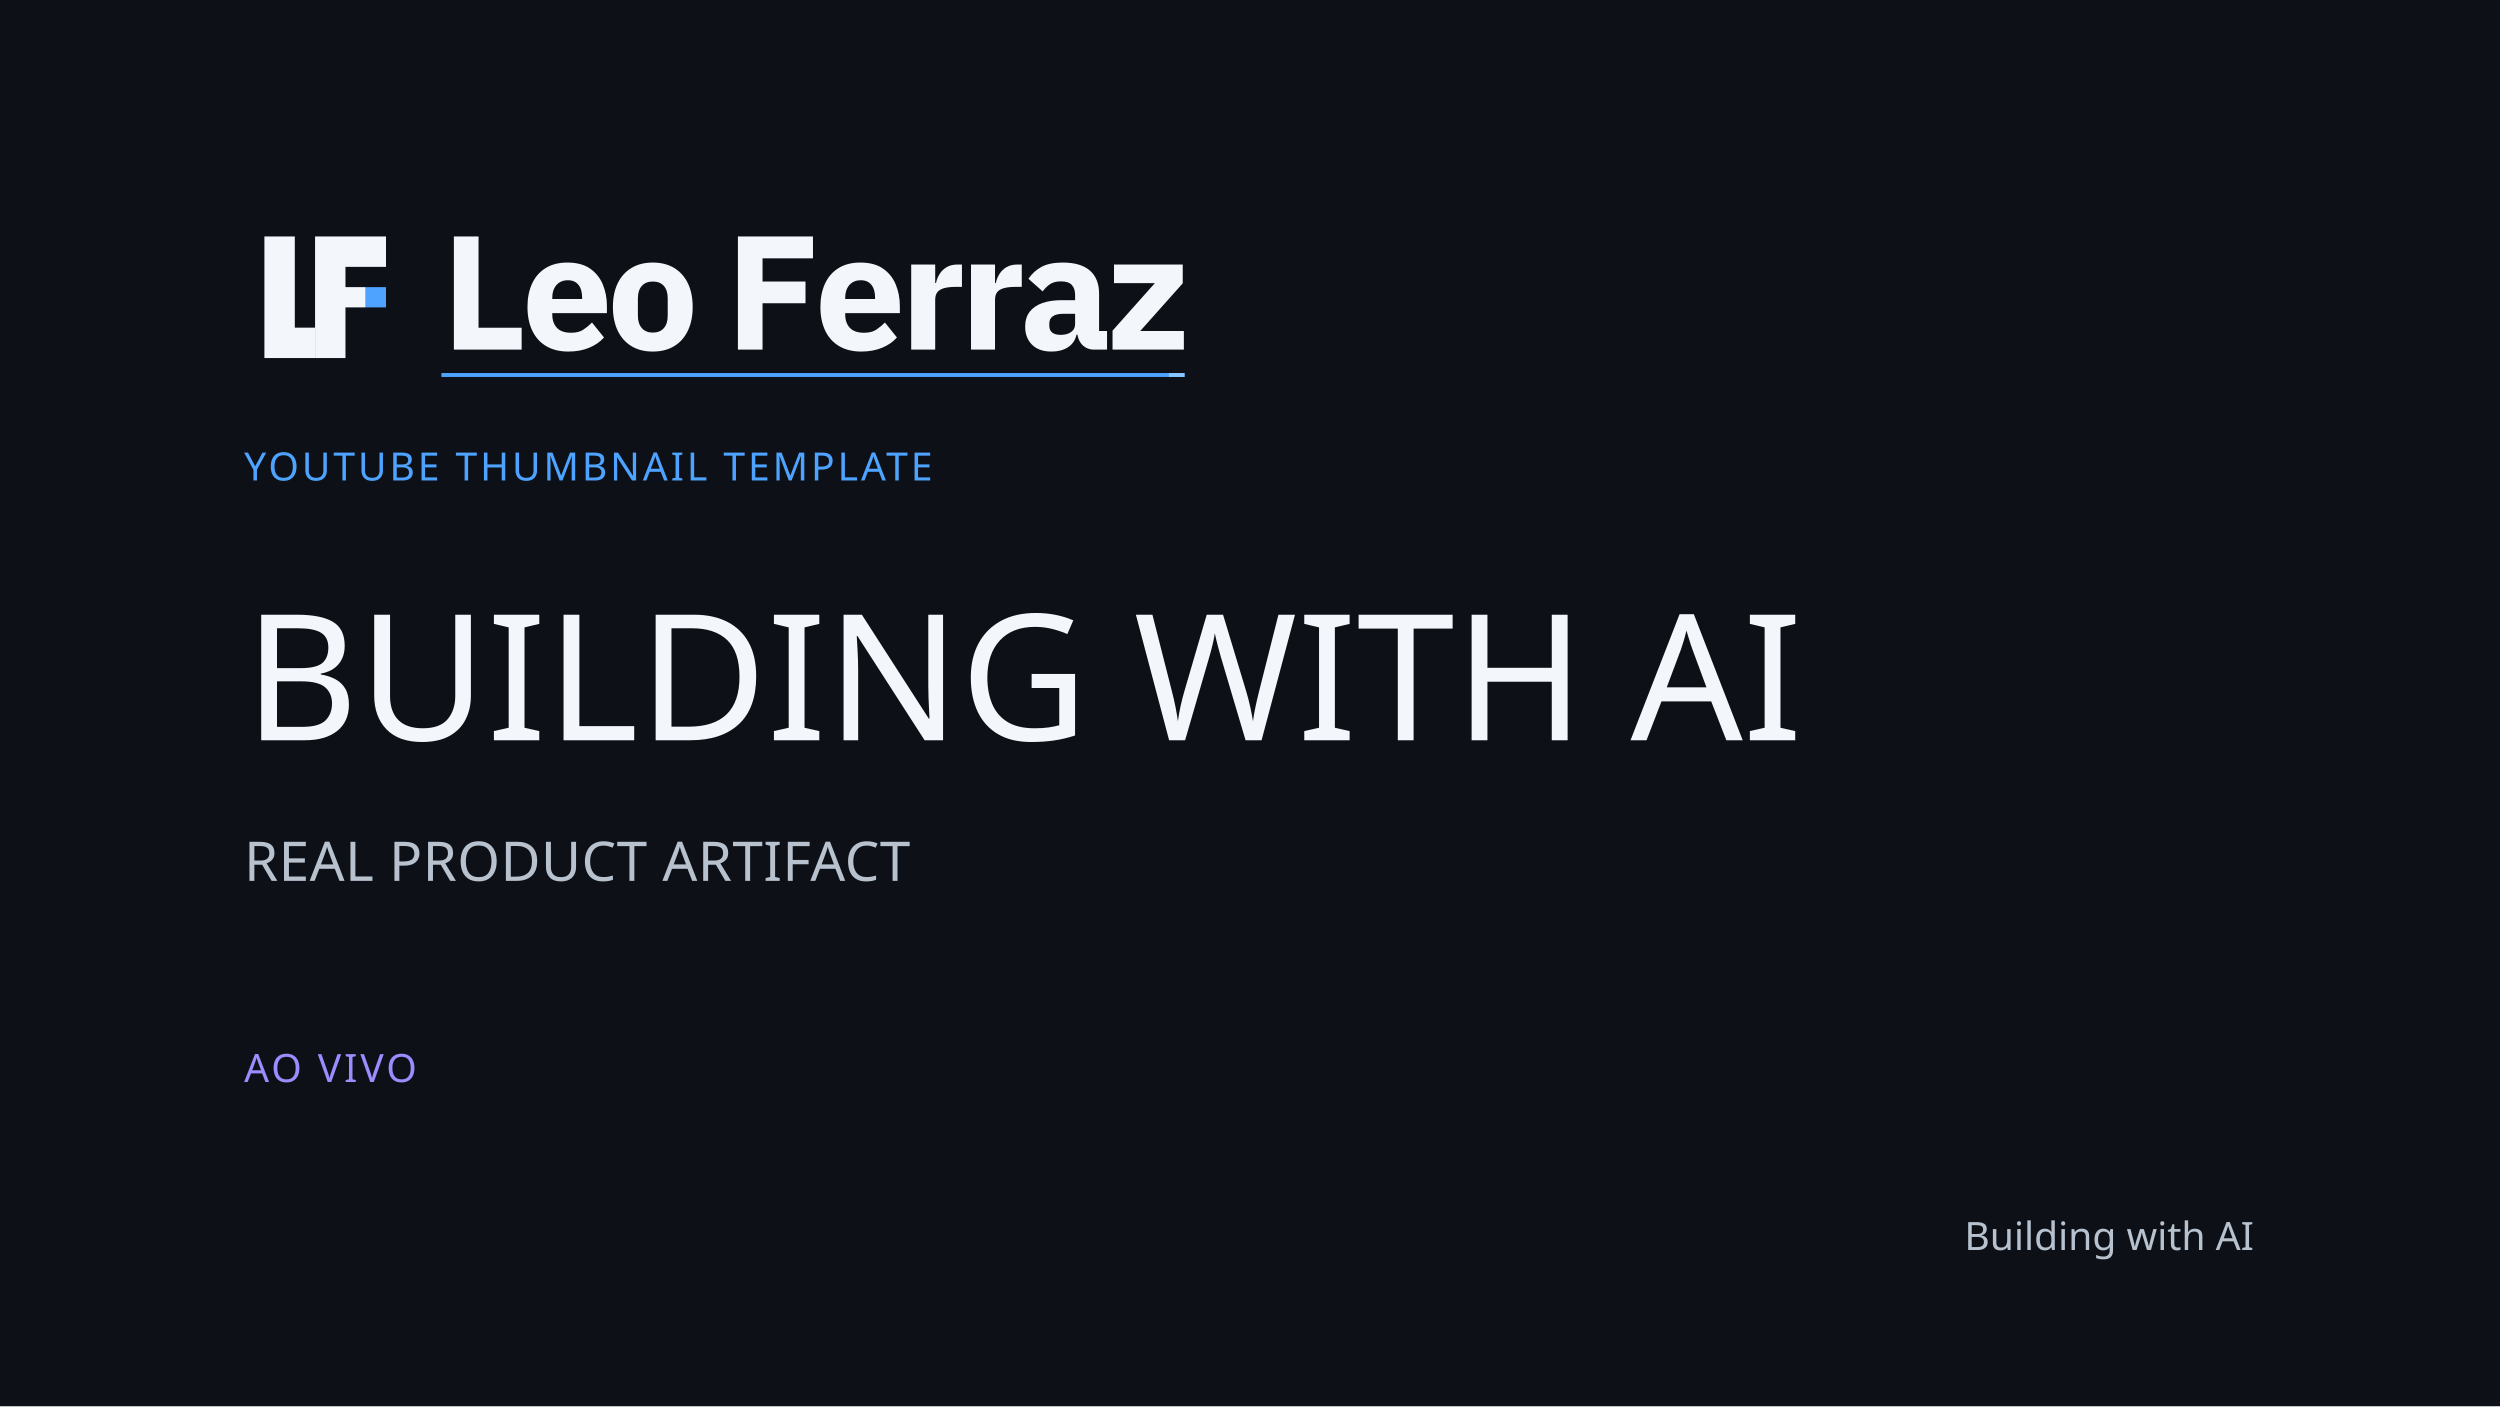
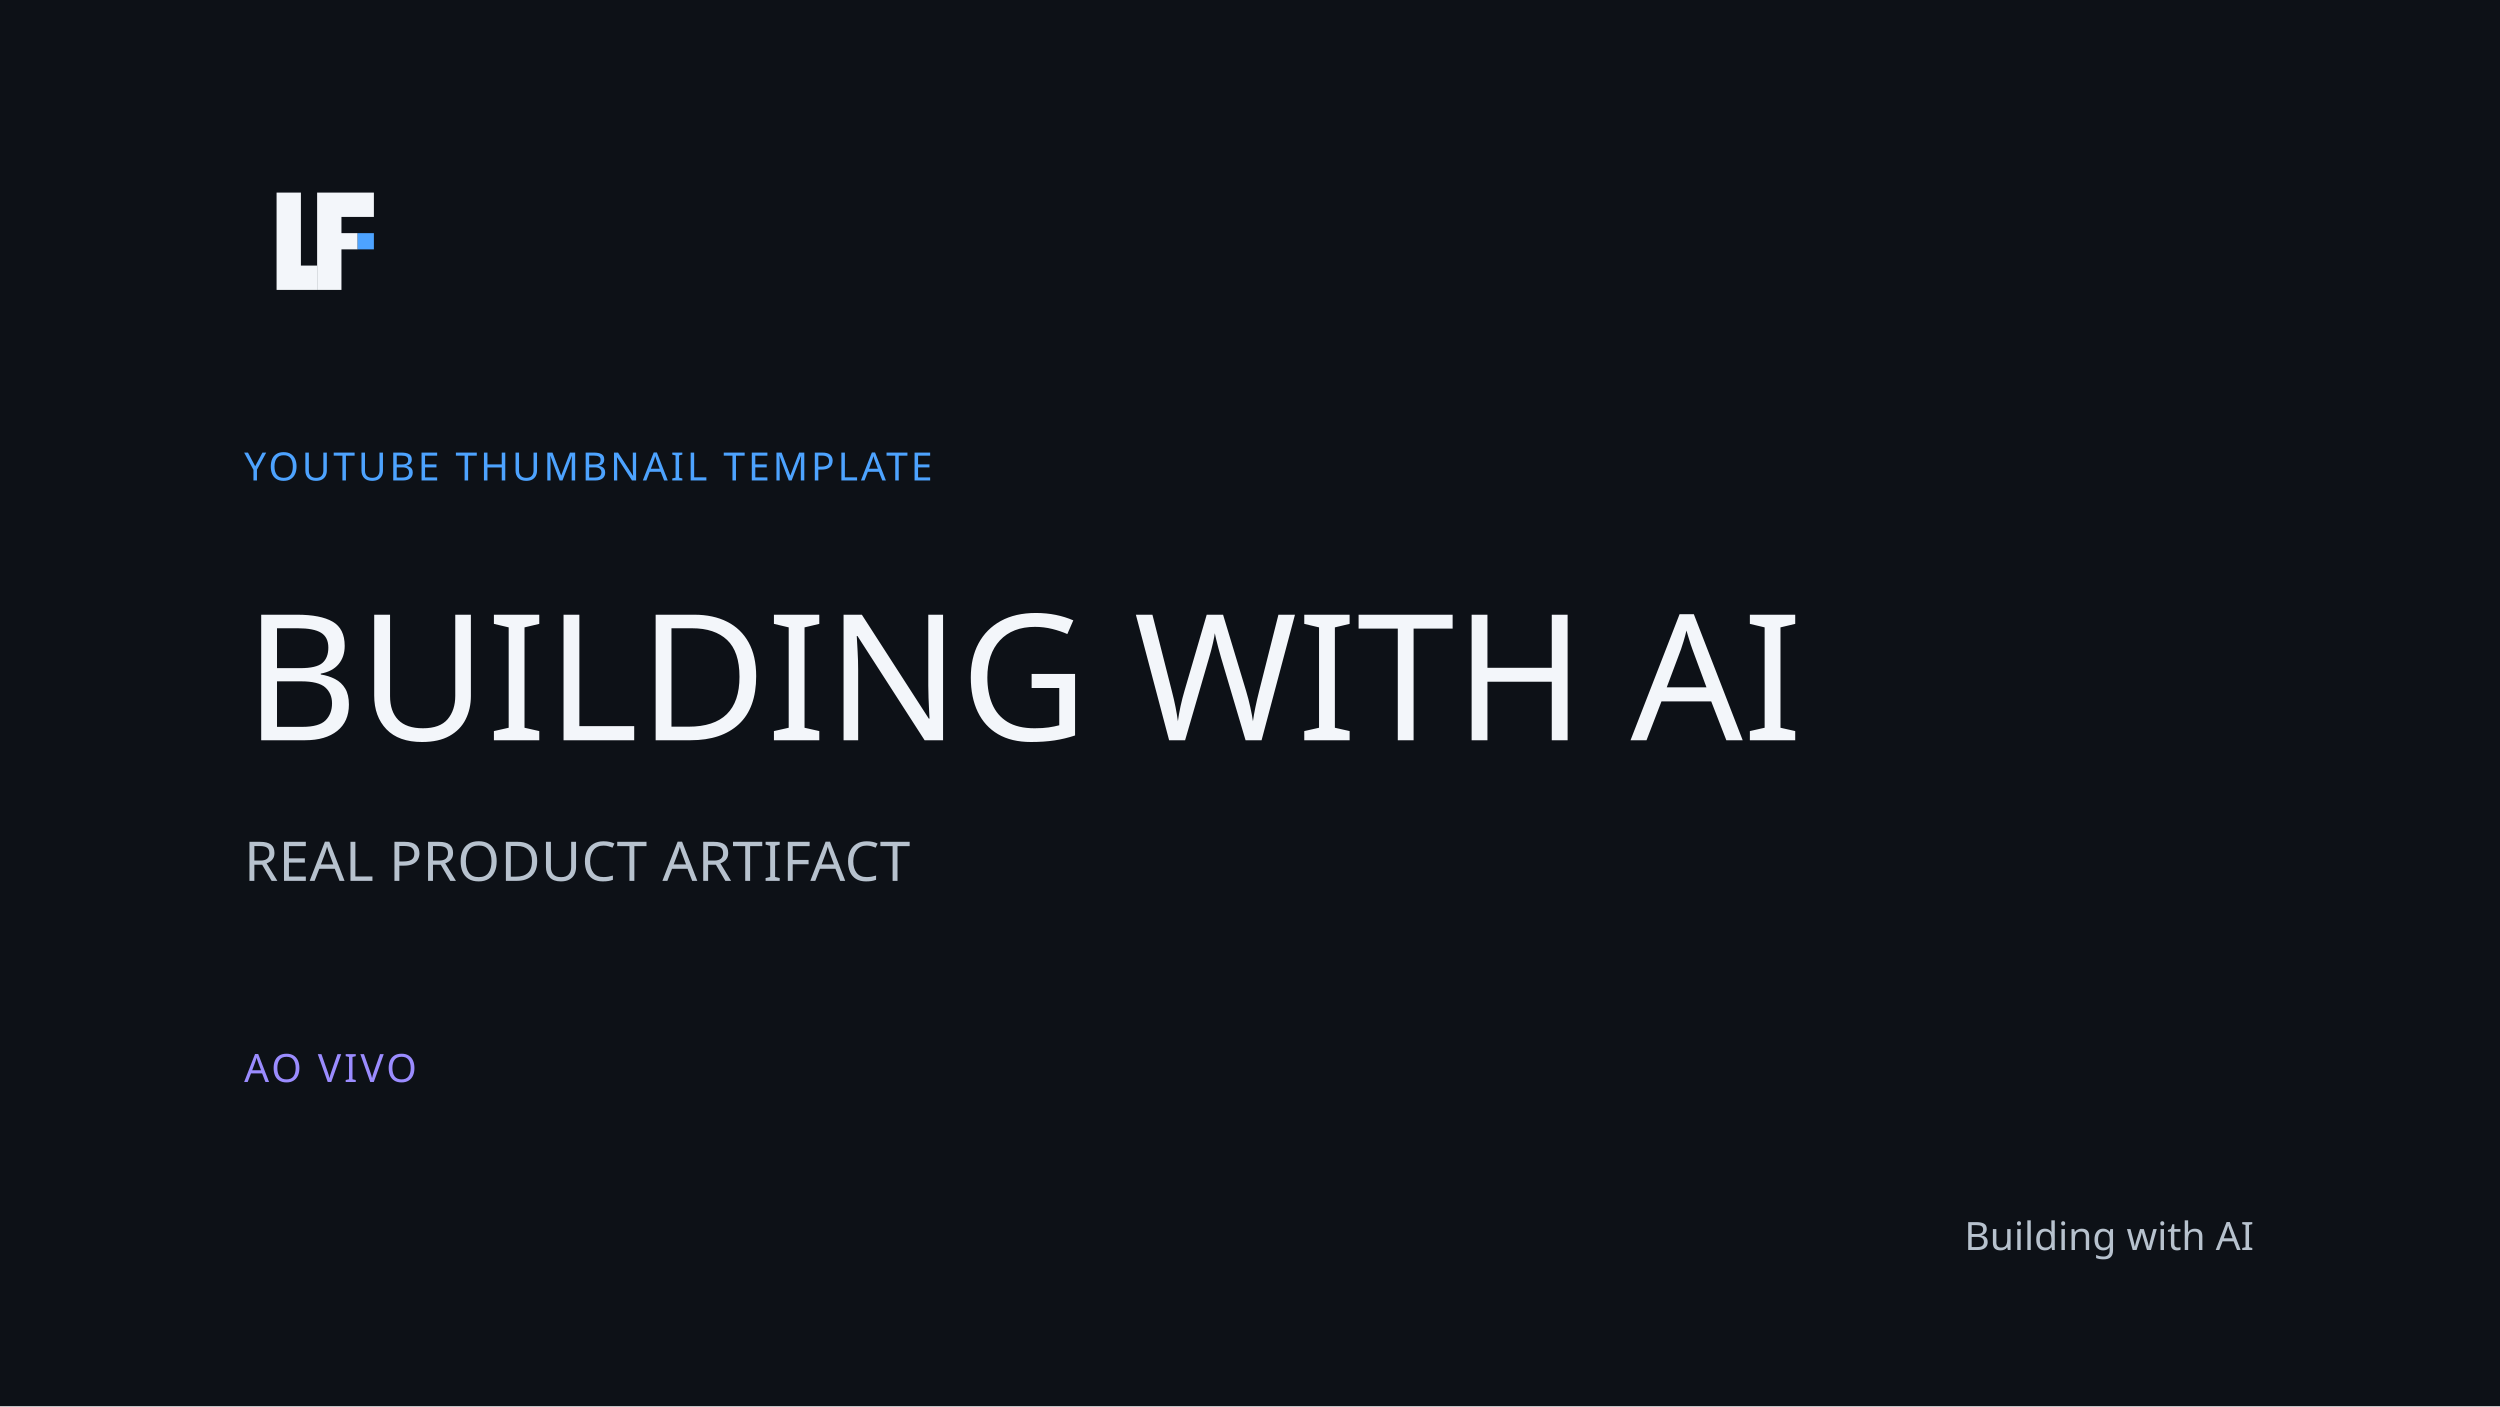
<svg xmlns="http://www.w3.org/2000/svg" viewBox="0 0 1280 720" width="1280" height="720" role="img" aria-labelledby="title">
  <rect width="1280" height="720" fill="#0D1117" />
-   <g data-mark="constructed-lf" transform="translate(125 110.691) scale(1.297)">
-     <path d="M8 8H20V44H28V56H8Z" fill="#F3F6FA" />
-     <path d="M28 8H56V20H40V28H48V36H40V56H28Z" fill="#F3F6FA" />
-     <rect x="48" y="28" width="8" height="8" fill="#4DA3FF" />
+   <g data-signature-variant="primary-symbol" transform="translate(125 82) scale(1.038)">
+     <g data-mark="constructed-lf" transform="translate(8 8) scale(1)">
+       <path d="M8 8H20V44H28V56H8Z" fill="#F3F6FA" />
+       <path d="M28 8H56V20H40V28H48V36H40V56H28Z" fill="#F3F6FA" />
+       <rect x="48" y="28" width="8" height="8" fill="#4DA3FF" />
+     </g>
  </g>
-   <path d="M267.08 179L232.39 179L232.39 121.07L245.01 121.07L245.01 167.8L267.08 167.8Z" fill="#F3F6FA" />
-   <path d="M290.99 180Q284.35 180 279.66 177.22Q274.97 174.44 272.52 169.29Q270.07 164.14 270.07 157.17Q270.07 150.28 272.44 145.18Q274.8 140.07 279.37 137.25Q283.93 134.43 290.49 134.43Q297.71 134.43 302.15 137.54Q306.59 140.65 308.67 145.72Q310.74 150.78 310.74 156.67L310.74 160.32L282.77 160.32L282.77 160.99Q282.77 165.31 285.14 167.84Q287.5 170.37 292.4 170.37Q296.3 170.37 298.67 168.79Q301.03 167.21 303.11 165.14L309.25 172.78Q306.34 176.1 301.65 178.05Q296.97 180 290.99 180ZM290.74 143.48Q288.25 143.48 286.47 144.6Q284.68 145.72 283.73 147.71Q282.77 149.7 282.77 152.44L282.77 153.1L298.04 153.1L298.04 152.36Q298.04 149.7 297.26 147.71Q296.47 145.72 294.85 144.6Q293.23 143.48 290.74 143.48Z" fill="#F3F6FA" />
-   <path d="M334.23 180Q327.84 180 323.28 177.22Q318.71 174.44 316.26 169.29Q313.81 164.14 313.81 157.17Q313.81 150.12 316.26 145.05Q318.71 139.99 323.28 137.21Q327.84 134.43 334.23 134.43Q340.62 134.43 345.19 137.21Q349.75 139.99 352.2 145.05Q354.65 150.12 354.65 157.17Q354.65 164.14 352.2 169.29Q349.75 174.44 345.19 177.22Q340.62 180 334.23 180ZM334.23 170.29Q337.88 170.29 339.88 168Q341.87 165.72 341.87 161.65L341.87 152.77Q341.87 148.62 339.88 146.38Q337.88 144.14 334.23 144.14Q330.66 144.14 328.63 146.38Q326.6 148.62 326.6 152.77L326.6 161.65Q326.6 165.72 328.63 168Q330.66 170.29 334.23 170.29Z" fill="#F3F6FA" />
-   <path d="M390.42 179L377.81 179L377.81 121.07L416.24 121.07L416.24 132.27L390.42 132.27L390.42 144.14L412.42 144.14L412.42 155.26L390.42 155.26Z" fill="#F3F6FA" />
-   <path d="M440.97 180Q434.33 180 429.64 177.22Q424.95 174.44 422.5 169.29Q420.05 164.14 420.05 157.17Q420.05 150.28 422.42 145.18Q424.79 140.07 429.35 137.25Q433.92 134.43 440.47 134.43Q447.69 134.43 452.13 137.54Q456.57 140.65 458.65 145.72Q460.72 150.78 460.72 156.67L460.72 160.32L432.75 160.32L432.75 160.99Q432.75 165.31 435.12 167.84Q437.48 170.37 442.38 170.37Q446.28 170.37 448.65 168.79Q451.01 167.21 453.09 165.14L459.23 172.78Q456.33 176.1 451.64 178.05Q446.95 180 440.97 180ZM440.72 143.48Q438.23 143.48 436.45 144.6Q434.66 145.72 433.71 147.71Q432.75 149.7 432.75 152.44L432.75 153.1L448.03 153.1L448.03 152.36Q448.03 149.7 447.24 147.71Q446.45 145.72 444.83 144.6Q443.21 143.48 440.72 143.48Z" fill="#F3F6FA" />
-   <path d="M478.82 179L466.53 179L466.53 135.43L478.82 135.43L478.82 144.89L479.23 144.89Q479.73 142.48 481.06 140.32Q482.39 138.16 484.67 136.79Q486.95 135.43 490.35 135.43L492.51 135.43L492.51 146.88L489.44 146.88Q485.87 146.88 483.51 147.5Q481.14 148.12 479.98 149.54Q478.82 150.95 478.82 153.52Z" fill="#F3F6FA" />
-   <path d="M509.45 179L497.16 179L497.16 135.43L509.45 135.43L509.45 144.89L509.86 144.89Q510.36 142.48 511.69 140.32Q513.01 138.16 515.3 136.79Q517.58 135.43 520.98 135.43L523.14 135.43L523.14 146.88L520.07 146.88Q516.5 146.88 514.13 147.5Q511.77 148.12 510.61 149.54Q509.45 150.95 509.45 153.52Z" fill="#F3F6FA" />
-   <path d="M566.8 179L559.99 179Q557.75 179 555.8 177.88Q553.85 176.76 552.69 174.56Q551.53 172.36 551.53 169.29L551.53 168.21L554.18 171.36L551.19 171.36Q550.2 175.6 546.8 177.8Q543.39 180 538.41 180Q531.86 180 528.37 176.47Q524.88 172.94 524.88 167.3Q524.88 162.65 527.17 159.66Q529.45 156.67 533.64 155.18Q537.83 153.69 543.56 153.69L550.45 153.69L550.45 150.95Q550.45 147.79 548.79 145.92Q547.13 144.06 543.23 144.06Q539.57 144.06 537.42 145.63Q535.26 147.21 533.85 149.2L526.54 142.73Q529.2 138.83 533.27 136.63Q537.33 134.43 544.14 134.43Q553.35 134.43 558.04 138.54Q562.73 142.65 562.73 150.37L562.73 169.46L566.8 169.46ZM550.45 160.66L544.47 160.66Q540.9 160.66 539.08 161.9Q537.25 163.15 537.25 165.55L537.25 166.8Q537.25 169.12 538.74 170.29Q540.24 171.45 542.98 171.45Q545.05 171.45 546.71 170.87Q548.37 170.29 549.41 169.04Q550.45 167.8 550.45 165.8Z" fill="#F3F6FA" />
-   <path d="M606.14 179L569.62 179L569.62 169.29L591.28 144.97L570.37 144.97L570.37 135.43L605.56 135.43L605.56 145.05L583.81 169.46L606.14 169.46Z" fill="#F3F6FA" />
-   <rect data-accent="underline-line" x="226" y="191" width="380.472" height="2" fill="#4DA3FF" />
-   <rect data-accent="underline-terminal" x="598.472" y="191" width="8" height="2" fill="#86C5FF" />
  <text x="125" y="246" fill="#4DA3FF" font-family="IBM Plex Mono" font-size="20px" font-weight="500" text-anchor="start" letter-spacing="0.075em">YOUTUBE THUMBNAIL TEMPLATE</text>
  <text x="125" y="379" fill="#F3F6FA" font-family="IBM Plex Sans" font-size="90px" font-weight="500" text-anchor="start" letter-spacing="0em">BUILDING WITH AI</text>
  <text x="125" y="451" fill="#B7C2CE" font-family="IBM Plex Mono" font-size="28px" font-weight="500" text-anchor="start" letter-spacing="0.01em">REAL PRODUCT ARTIFACT</text>
  <text x="125" y="554" fill="#9B8CFF" font-family="IBM Plex Mono" font-size="20px" font-weight="500" text-anchor="start" letter-spacing="0.075em">AO VIVO</text>
  <text x="1154" y="640" fill="#B7C2CE" font-family="IBM Plex Mono" font-size="20px" font-weight="500" text-anchor="end" letter-spacing="0em">Building with AI</text>
</svg>
